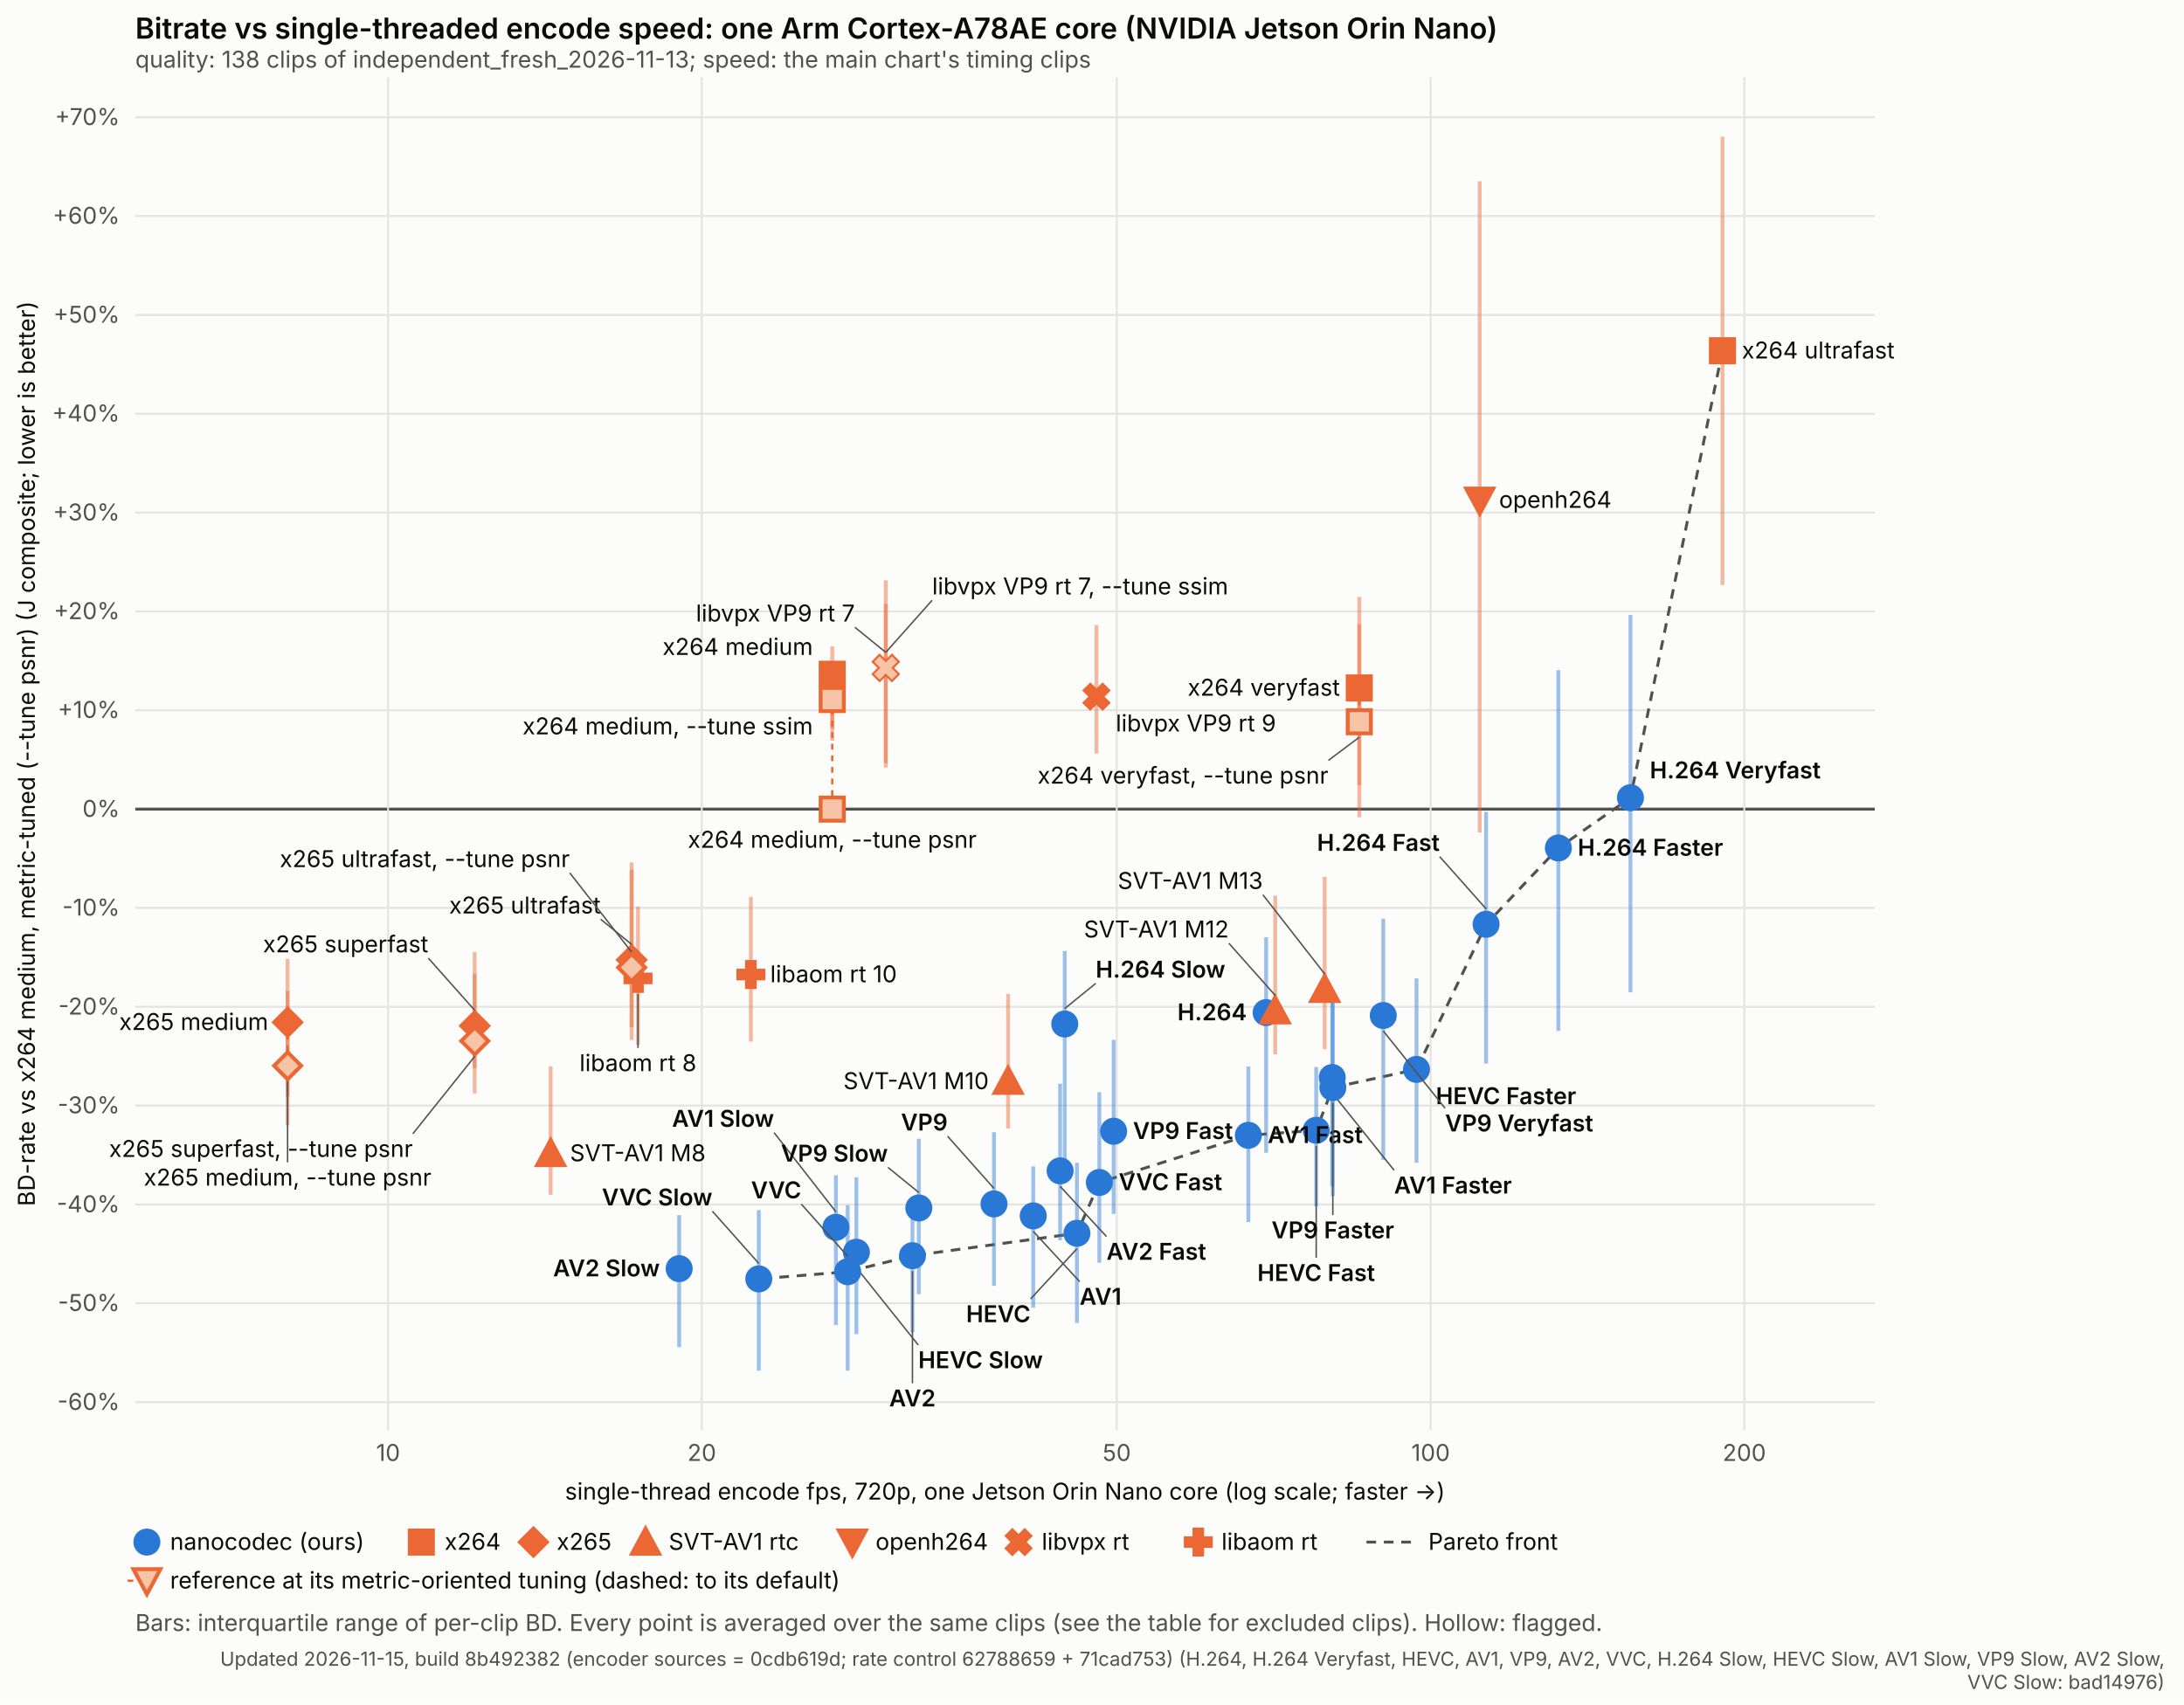
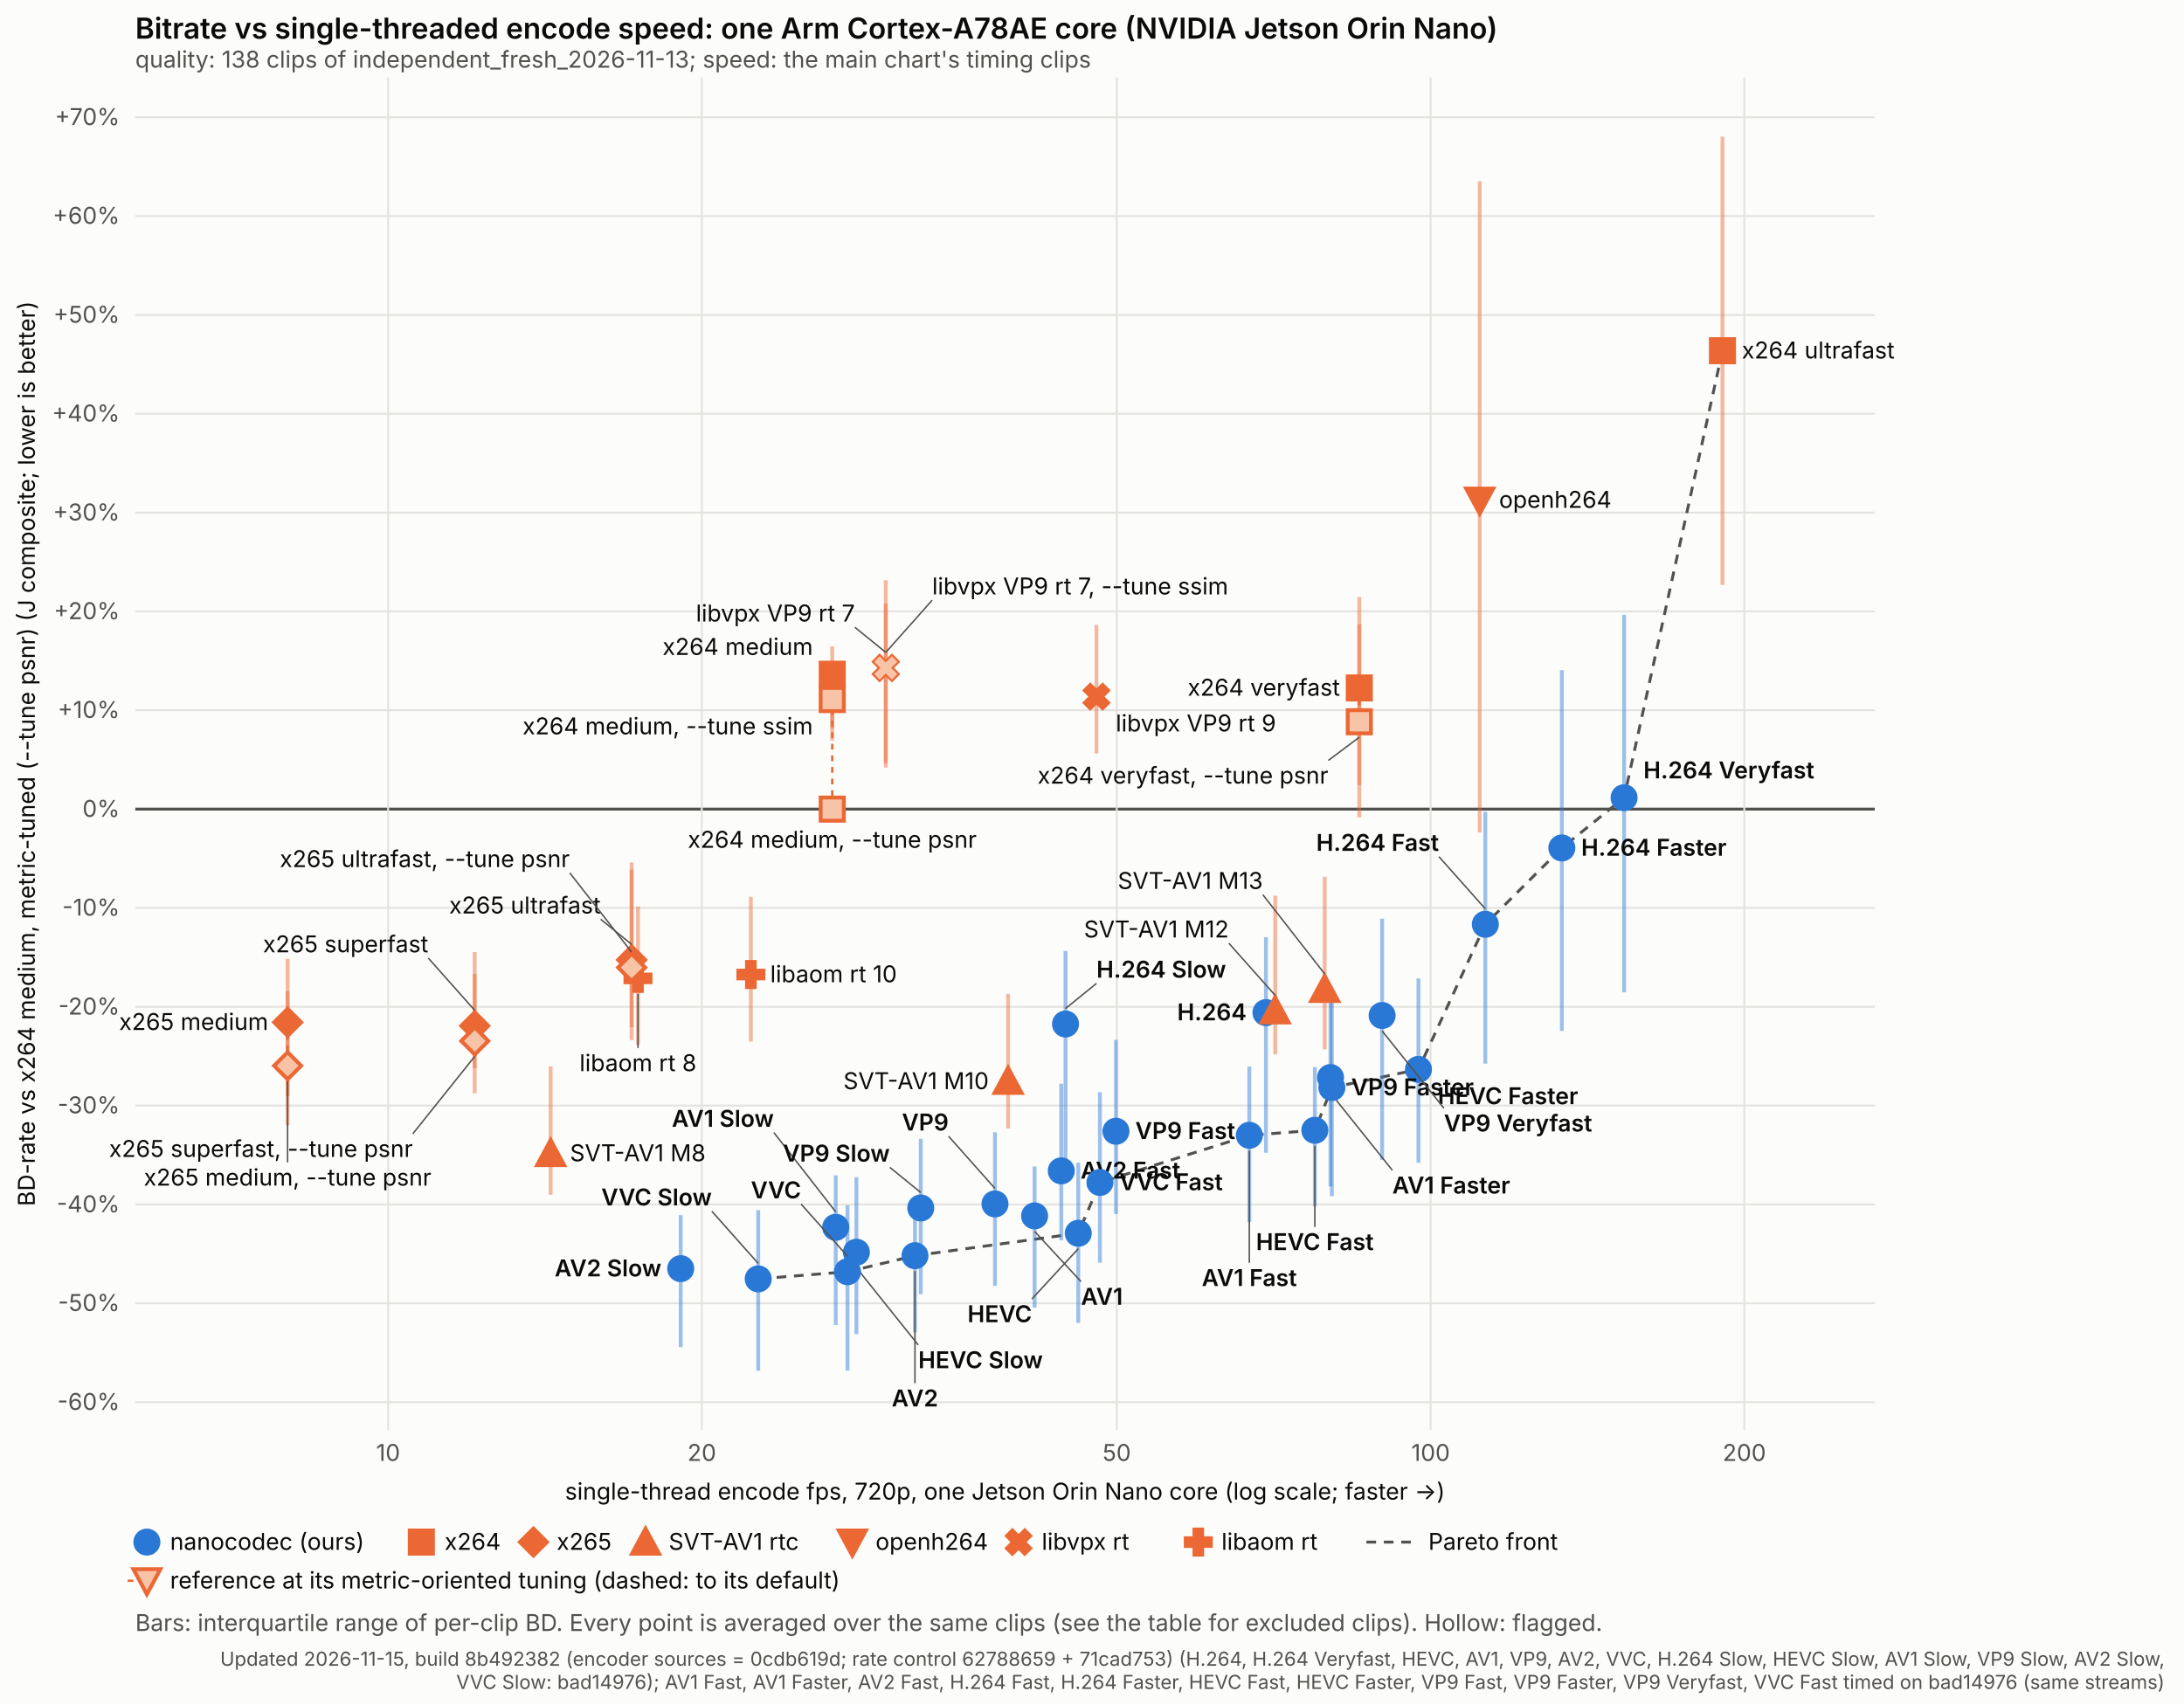
<svg xmlns="http://www.w3.org/2000/svg" viewBox="0 0 1130 882" width="1130" height="882" font-family="system-ui, -apple-system, Segoe UI, sans-serif" font-size="12">
  <rect width="1130" height="882" fill="#fcfcfb" />
  <text x="70" y="20" font-size="15" font-weight="600" fill="#0b0b0b">Bitrate vs single-threaded encode speed: one Arm Cortex-A78AE core (NVIDIA Jetson Orin Nano)</text>
  <text x="70" y="35" fill="#52514e">quality: 138 clips of independent_fresh_2026-11-13; speed: the main chart's timing clips</text>
  <line x1="70" x2="970" y1="725.6" y2="725.6" stroke="#e4e3df" stroke-width="1" />
  <text x="62" y="729.6" text-anchor="end" fill="#52514e">-60%</text>
  <line x1="70" x2="970" y1="674.4" y2="674.4" stroke="#e4e3df" stroke-width="1" />
  <text x="62" y="678.4" text-anchor="end" fill="#52514e">-50%</text>
  <line x1="70" x2="970" y1="623.3" y2="623.3" stroke="#e4e3df" stroke-width="1" />
  <text x="62" y="627.3" text-anchor="end" fill="#52514e">-40%</text>
  <line x1="70" x2="970" y1="572.1" y2="572.1" stroke="#e4e3df" stroke-width="1" />
  <text x="62" y="576.1" text-anchor="end" fill="#52514e">-30%</text>
  <line x1="70" x2="970" y1="521.0" y2="521.0" stroke="#e4e3df" stroke-width="1" />
  <text x="62" y="525.0" text-anchor="end" fill="#52514e">-20%</text>
  <line x1="70" x2="970" y1="469.8" y2="469.8" stroke="#e4e3df" stroke-width="1" />
  <text x="62" y="473.8" text-anchor="end" fill="#52514e">-10%</text>
  <line x1="70" x2="970" y1="418.7" y2="418.7" stroke="#52514e" stroke-width="1.5" />
  <text x="62" y="422.7" text-anchor="end" fill="#52514e">0%</text>
  <line x1="70" x2="970" y1="367.5" y2="367.5" stroke="#e4e3df" stroke-width="1" />
  <text x="62" y="371.5" text-anchor="end" fill="#52514e">+10%</text>
  <line x1="70" x2="970" y1="316.4" y2="316.4" stroke="#e4e3df" stroke-width="1" />
  <text x="62" y="320.4" text-anchor="end" fill="#52514e">+20%</text>
  <line x1="70" x2="970" y1="265.3" y2="265.3" stroke="#e4e3df" stroke-width="1" />
  <text x="62" y="269.3" text-anchor="end" fill="#52514e">+30%</text>
  <line x1="70" x2="970" y1="214.1" y2="214.1" stroke="#e4e3df" stroke-width="1" />
  <text x="62" y="218.1" text-anchor="end" fill="#52514e">+40%</text>
  <line x1="70" x2="970" y1="163.0" y2="163.0" stroke="#e4e3df" stroke-width="1" />
  <text x="62" y="167.0" text-anchor="end" fill="#52514e">+50%</text>
  <line x1="70" x2="970" y1="111.8" y2="111.8" stroke="#e4e3df" stroke-width="1" />
  <text x="62" y="115.8" text-anchor="end" fill="#52514e">+60%</text>
  <line x1="70" x2="970" y1="60.7" y2="60.7" stroke="#e4e3df" stroke-width="1" />
  <text x="62" y="64.7" text-anchor="end" fill="#52514e">+70%</text>
  <line x1="200.8" x2="200.8" y1="40" y2="740" stroke="#e4e3df" />
  <text x="200.8" y="756" text-anchor="middle" fill="#52514e">10</text>
  <line x1="363.1" x2="363.1" y1="40" y2="740" stroke="#e4e3df" />
  <text x="363.1" y="756" text-anchor="middle" fill="#52514e">20</text>
  <line x1="577.8" x2="577.8" y1="40" y2="740" stroke="#e4e3df" />
  <text x="577.8" y="756" text-anchor="middle" fill="#52514e">50</text>
  <line x1="740.2" x2="740.2" y1="40" y2="740" stroke="#e4e3df" />
  <text x="740.2" y="756" text-anchor="middle" fill="#52514e">100</text>
  <line x1="902.5" x2="902.5" y1="40" y2="740" stroke="#e4e3df" />
  <text x="902.5" y="756" text-anchor="middle" fill="#52514e">200</text>
  <text x="520.0" y="776" text-anchor="middle" fill="#0b0b0b">single-thread encode fps, 720p, one Jetson Orin Nano core (log scale; faster →)</text>
  <text transform="translate(18,390.0) rotate(-90)" text-anchor="middle" fill="#0b0b0b">BD-rate vs x264 medium, metric-tuned (--tune psnr) (J composite; lower is better)</text>
-   <polyline points="891.2,181.5 843.6,412.8 806.3,438.8 768.9,478.3 732.9,553.4 689.6,562.8 681.0,584.9 645.9,587.5 568.8,611.9 557.2,638.2 472.1,649.8 438.6,658.1 392.6,661.8" fill="none" stroke="#52514e" stroke-width="1.5" stroke-dasharray="5 4" />
+   <polyline points="891.2,181.5 840.3,412.8 808.1,438.8 768.5,478.3 733.9,553.4 689.1,562.8 680.3,584.9 646.4,587.5 569.1,611.9 557.9,638.2 473.4,649.8 438.5,658.1 392.3,661.8" fill="none" stroke="#52514e" stroke-width="1.5" stroke-dasharray="5 4" />
  <line x1="430.6" y1="348.9" x2="430.6" y2="418.7" stroke="#eb6834" stroke-width="1.2" stroke-dasharray="3 3" />
  <line x1="703.3" y1="356.0" x2="703.3" y2="373.5" stroke="#eb6834" stroke-width="1.2" stroke-dasharray="3 3" />
  <line x1="430.6" y1="348.9" x2="430.6" y2="362.0" stroke="#eb6834" stroke-width="1.2" stroke-dasharray="3 3" />
  <line x1="326.8" y1="496.7" x2="326.8" y2="500.7" stroke="#eb6834" stroke-width="1.2" stroke-dasharray="3 3" />
  <line x1="245.6" y1="530.8" x2="245.6" y2="538.7" stroke="#eb6834" stroke-width="1.2" stroke-dasharray="3 3" />
  <line x1="148.8" y1="529.0" x2="148.8" y2="551.5" stroke="#eb6834" stroke-width="1.2" stroke-dasharray="3 3" />
  <line x1="458.3" y1="345.6" x2="458.3" y2="345.6" stroke="#eb6834" stroke-width="1.2" stroke-dasharray="3 3" />
  <line x1="430.6" x2="430.6" y1="418.7" y2="418.7" stroke="#eb6834" stroke-opacity="0.45" stroke-width="2" />
  <line x1="430.6" x2="430.6" y1="377.1" y2="334.5" stroke="#eb6834" stroke-opacity="0.45" stroke-width="2" />
-   <line x1="550.9" x2="550.9" y1="601.3" y2="492.1" stroke="#2a78d6" stroke-opacity="0.45" stroke-width="2" />
-   <line x1="655.1" x2="655.1" y1="596.5" y2="485.0" stroke="#2a78d6" stroke-opacity="0.45" stroke-width="2" />
-   <line x1="768.9" x2="768.9" y1="550.4" y2="420.1" stroke="#2a78d6" stroke-opacity="0.45" stroke-width="2" />
-   <line x1="806.3" x2="806.3" y1="533.5" y2="346.8" stroke="#2a78d6" stroke-opacity="0.45" stroke-width="2" />
-   <line x1="843.6" x2="843.6" y1="513.5" y2="318.2" stroke="#2a78d6" stroke-opacity="0.45" stroke-width="2" />
+   <line x1="551.3" x2="551.3" y1="601.3" y2="492.1" stroke="#2a78d6" stroke-opacity="0.45" stroke-width="2" />
+   <line x1="655.0" x2="655.0" y1="596.5" y2="485.0" stroke="#2a78d6" stroke-opacity="0.45" stroke-width="2" />
+   <line x1="768.5" x2="768.5" y1="550.4" y2="420.1" stroke="#2a78d6" stroke-opacity="0.45" stroke-width="2" />
+   <line x1="808.1" x2="808.1" y1="533.5" y2="346.8" stroke="#2a78d6" stroke-opacity="0.45" stroke-width="2" />
+   <line x1="840.3" x2="840.3" y1="513.5" y2="318.2" stroke="#2a78d6" stroke-opacity="0.45" stroke-width="2" />
  <line x1="443.1" x2="443.1" y1="690.4" y2="609.2" stroke="#2a78d6" stroke-opacity="0.45" stroke-width="2" />
-   <line x1="557.2" x2="557.2" y1="684.6" y2="601.7" stroke="#2a78d6" stroke-opacity="0.45" stroke-width="2" />
-   <line x1="681.0" x2="681.0" y1="624.3" y2="552.2" stroke="#2a78d6" stroke-opacity="0.45" stroke-width="2" />
-   <line x1="732.9" x2="732.9" y1="601.7" y2="506.3" stroke="#2a78d6" stroke-opacity="0.45" stroke-width="2" />
-   <line x1="432.5" x2="432.5" y1="685.7" y2="608.2" stroke="#2a78d6" stroke-opacity="0.45" stroke-width="2" />
-   <line x1="534.6" x2="534.6" y1="676.7" y2="603.6" stroke="#2a78d6" stroke-opacity="0.45" stroke-width="2" />
-   <line x1="645.9" x2="645.9" y1="632.4" y2="551.9" stroke="#2a78d6" stroke-opacity="0.45" stroke-width="2" />
-   <line x1="689.3" x2="689.3" y1="613.9" y2="518.0" stroke="#2a78d6" stroke-opacity="0.45" stroke-width="2" />
-   <line x1="475.4" x2="475.4" y1="669.7" y2="589.3" stroke="#2a78d6" stroke-opacity="0.45" stroke-width="2" />
-   <line x1="514.3" x2="514.3" y1="665.4" y2="585.9" stroke="#2a78d6" stroke-opacity="0.45" stroke-width="2" />
-   <line x1="576.2" x2="576.2" y1="628.2" y2="538.1" stroke="#2a78d6" stroke-opacity="0.45" stroke-width="2" />
-   <line x1="689.6" x2="689.6" y1="619.0" y2="512.1" stroke="#2a78d6" stroke-opacity="0.45" stroke-width="2" />
-   <line x1="715.7" x2="715.7" y1="600.2" y2="475.4" stroke="#2a78d6" stroke-opacity="0.45" stroke-width="2" />
-   <line x1="351.4" x2="351.4" y1="697.1" y2="628.8" stroke="#2a78d6" stroke-opacity="0.45" stroke-width="2" />
-   <line x1="472.1" x2="472.1" y1="689.5" y2="619.2" stroke="#2a78d6" stroke-opacity="0.45" stroke-width="2" />
-   <line x1="548.5" x2="548.5" y1="641.8" y2="560.8" stroke="#2a78d6" stroke-opacity="0.45" stroke-width="2" />
-   <line x1="392.6" x2="392.6" y1="709.3" y2="626.2" stroke="#2a78d6" stroke-opacity="0.45" stroke-width="2" />
-   <line x1="438.6" x2="438.6" y1="709.3" y2="623.7" stroke="#2a78d6" stroke-opacity="0.45" stroke-width="2" />
-   <line x1="568.8" x2="568.8" y1="653.4" y2="565.2" stroke="#2a78d6" stroke-opacity="0.45" stroke-width="2" />
+   <line x1="557.9" x2="557.9" y1="684.6" y2="601.7" stroke="#2a78d6" stroke-opacity="0.45" stroke-width="2" />
+   <line x1="680.3" x2="680.3" y1="624.3" y2="552.2" stroke="#2a78d6" stroke-opacity="0.45" stroke-width="2" />
+   <line x1="733.9" x2="733.9" y1="601.7" y2="506.3" stroke="#2a78d6" stroke-opacity="0.45" stroke-width="2" />
+   <line x1="432.4" x2="432.4" y1="685.7" y2="608.2" stroke="#2a78d6" stroke-opacity="0.45" stroke-width="2" />
+   <line x1="535.3" x2="535.3" y1="676.7" y2="603.6" stroke="#2a78d6" stroke-opacity="0.45" stroke-width="2" />
+   <line x1="646.4" x2="646.4" y1="632.4" y2="551.9" stroke="#2a78d6" stroke-opacity="0.45" stroke-width="2" />
+   <line x1="688.4" x2="688.4" y1="613.9" y2="518.0" stroke="#2a78d6" stroke-opacity="0.45" stroke-width="2" />
+   <line x1="476.4" x2="476.4" y1="669.7" y2="589.3" stroke="#2a78d6" stroke-opacity="0.45" stroke-width="2" />
+   <line x1="514.8" x2="514.8" y1="665.4" y2="585.9" stroke="#2a78d6" stroke-opacity="0.45" stroke-width="2" />
+   <line x1="577.4" x2="577.4" y1="628.2" y2="538.1" stroke="#2a78d6" stroke-opacity="0.45" stroke-width="2" />
+   <line x1="689.1" x2="689.1" y1="619.0" y2="512.1" stroke="#2a78d6" stroke-opacity="0.45" stroke-width="2" />
+   <line x1="715.1" x2="715.1" y1="600.2" y2="475.4" stroke="#2a78d6" stroke-opacity="0.45" stroke-width="2" />
+   <line x1="352.2" x2="352.2" y1="697.1" y2="628.8" stroke="#2a78d6" stroke-opacity="0.45" stroke-width="2" />
+   <line x1="473.4" x2="473.4" y1="689.5" y2="619.2" stroke="#2a78d6" stroke-opacity="0.45" stroke-width="2" />
+   <line x1="549.1" x2="549.1" y1="641.8" y2="560.8" stroke="#2a78d6" stroke-opacity="0.45" stroke-width="2" />
+   <line x1="392.3" x2="392.3" y1="709.3" y2="626.2" stroke="#2a78d6" stroke-opacity="0.45" stroke-width="2" />
+   <line x1="438.5" x2="438.5" y1="709.3" y2="623.7" stroke="#2a78d6" stroke-opacity="0.45" stroke-width="2" />
+   <line x1="569.1" x2="569.1" y1="653.4" y2="565.2" stroke="#2a78d6" stroke-opacity="0.45" stroke-width="2" />
  <line x1="765.6" x2="765.6" y1="430.8" y2="93.8" stroke="#eb6834" stroke-opacity="0.45" stroke-width="2" />
  <line x1="891.2" x2="891.2" y1="302.7" y2="70.7" stroke="#eb6834" stroke-opacity="0.45" stroke-width="2" />
  <line x1="703.3" x2="703.3" y1="406.3" y2="308.9" stroke="#eb6834" stroke-opacity="0.45" stroke-width="2" />
  <line x1="326.8" x2="326.8" y1="531.6" y2="446.3" stroke="#eb6834" stroke-opacity="0.45" stroke-width="2" />
  <line x1="245.6" x2="245.6" y1="552.8" y2="492.7" stroke="#eb6834" stroke-opacity="0.45" stroke-width="2" />
  <line x1="148.8" x2="148.8" y1="567.3" y2="496.2" stroke="#eb6834" stroke-opacity="0.45" stroke-width="2" />
  <line x1="284.9" x2="284.9" y1="618.3" y2="551.8" stroke="#eb6834" stroke-opacity="0.45" stroke-width="2" />
  <line x1="521.6" x2="521.6" y1="584.0" y2="514.3" stroke="#eb6834" stroke-opacity="0.45" stroke-width="2" />
  <line x1="659.8" x2="659.8" y1="545.6" y2="463.5" stroke="#eb6834" stroke-opacity="0.45" stroke-width="2" />
  <line x1="685.4" x2="685.4" y1="543.0" y2="453.7" stroke="#eb6834" stroke-opacity="0.45" stroke-width="2" />
  <line x1="458.3" x2="458.3" y1="394.9" y2="300.3" stroke="#eb6834" stroke-opacity="0.45" stroke-width="2" />
  <line x1="567.3" x2="567.3" y1="389.9" y2="323.4" stroke="#eb6834" stroke-opacity="0.45" stroke-width="2" />
  <line x1="330.1" x2="330.1" y1="540.7" y2="469.1" stroke="#eb6834" stroke-opacity="0.45" stroke-width="2" />
  <line x1="388.5" x2="388.5" y1="539.0" y2="464.1" stroke="#eb6834" stroke-opacity="0.45" stroke-width="2" />
  <line x1="703.3" x2="703.3" y1="422.9" y2="323.0" stroke="#eb6834" stroke-opacity="0.45" stroke-width="2" />
  <line x1="430.6" x2="430.6" y1="383.3" y2="343.5" stroke="#eb6834" stroke-opacity="0.45" stroke-width="2" />
  <line x1="326.8" x2="326.8" y1="538.2" y2="450.0" stroke="#eb6834" stroke-opacity="0.45" stroke-width="2" />
  <line x1="245.6" x2="245.6" y1="565.8" y2="503.9" stroke="#eb6834" stroke-opacity="0.45" stroke-width="2" />
  <line x1="148.8" x2="148.8" y1="582.4" y2="512.8" stroke="#eb6834" stroke-opacity="0.45" stroke-width="2" />
  <line x1="458.3" x2="458.3" y1="397.2" y2="312.4" stroke="#eb6834" stroke-opacity="0.45" stroke-width="2" />
  <g>
    <rect x="424.6" y="412.7" width="12" height="12" fill="#f7c4a8" stroke="#eb6834" stroke-width="2" />
  </g>
  <text x="430.6" y="438.7" text-anchor="middle" fill="#0b0b0b">x264 medium, --tune psnr</text>
  <g>
    <rect x="424.6" y="342.9" width="12" height="12" fill="#eb6834" stroke="#eb6834" stroke-width="2" />
  </g>
  <text x="420.6" y="338.9" text-anchor="end" fill="#0b0b0b">x264 medium</text>
  <g>
-     <circle cx="550.9" cy="529.9" r="6" fill="#2a78d6" stroke="#2a78d6" stroke-width="2" />
-   </g>
-   <line x1="550.9" y1="521.9" x2="566.9" y2="508.9" stroke="#52514e" stroke-width="0.75" />
-   <text x="566.9" y="505.9" text-anchor="start" fill="#0b0b0b" font-weight="600">H.264 Slow</text>
-   <g>
-     <circle cx="655.1" cy="524.0" r="6" fill="#2a78d6" stroke="#2a78d6" stroke-width="2" />
-   </g>
-   <text x="645.1" y="528.0" text-anchor="end" fill="#0b0b0b" font-weight="600">H.264</text>
-   <g>
-     <circle cx="768.9" cy="478.3" r="6" fill="#2a78d6" stroke="#2a78d6" stroke-width="2" />
-   </g>
-   <line x1="768.9" y1="470.3" x2="744.9" y2="443.3" stroke="#52514e" stroke-width="0.75" />
-   <text x="744.9" y="440.3" text-anchor="end" fill="#0b0b0b" font-weight="600">H.264 Fast</text>
-   <g>
-     <circle cx="806.3" cy="438.8" r="6" fill="#2a78d6" stroke="#2a78d6" stroke-width="2" />
-   </g>
-   <text x="816.3" y="442.8" text-anchor="start" fill="#0b0b0b" font-weight="600">H.264 Faster</text>
-   <g>
-     <circle cx="843.6" cy="412.8" r="6" fill="#2a78d6" stroke="#2a78d6" stroke-width="2" />
-   </g>
-   <text x="853.6" y="402.8" text-anchor="start" fill="#0b0b0b" font-weight="600">H.264 Veryfast</text>
+     <circle cx="551.3" cy="529.9" r="6" fill="#2a78d6" stroke="#2a78d6" stroke-width="2" />
+   </g>
+   <line x1="551.3" y1="521.9" x2="567.3" y2="508.9" stroke="#52514e" stroke-width="0.75" />
+   <text x="567.3" y="505.9" text-anchor="start" fill="#0b0b0b" font-weight="600">H.264 Slow</text>
+   <g>
+     <circle cx="655.0" cy="524.0" r="6" fill="#2a78d6" stroke="#2a78d6" stroke-width="2" />
+   </g>
+   <text x="645.0" y="528.0" text-anchor="end" fill="#0b0b0b" font-weight="600">H.264</text>
+   <g>
+     <circle cx="768.5" cy="478.3" r="6" fill="#2a78d6" stroke="#2a78d6" stroke-width="2" />
+   </g>
+   <line x1="768.5" y1="470.3" x2="744.5" y2="443.3" stroke="#52514e" stroke-width="0.75" />
+   <text x="744.5" y="440.3" text-anchor="end" fill="#0b0b0b" font-weight="600">H.264 Fast</text>
+   <g>
+     <circle cx="808.1" cy="438.8" r="6" fill="#2a78d6" stroke="#2a78d6" stroke-width="2" />
+   </g>
+   <text x="818.1" y="442.8" text-anchor="start" fill="#0b0b0b" font-weight="600">H.264 Faster</text>
+   <g>
+     <circle cx="840.3" cy="412.8" r="6" fill="#2a78d6" stroke="#2a78d6" stroke-width="2" />
+   </g>
+   <text x="850.3" y="402.8" text-anchor="start" fill="#0b0b0b" font-weight="600">H.264 Veryfast</text>
  <g>
    <circle cx="443.1" cy="648.0" r="6" fill="#2a78d6" stroke="#2a78d6" stroke-width="2" />
  </g>
  <line x1="443.1" y1="656.0" x2="475.1" y2="696.0" stroke="#52514e" stroke-width="0.75" />
  <text x="475.1" y="708.0" text-anchor="start" fill="#0b0b0b" font-weight="600">HEVC Slow</text>
  <g>
-     <circle cx="557.2" cy="638.2" r="6" fill="#2a78d6" stroke="#2a78d6" stroke-width="2" />
-   </g>
-   <line x1="557.2" y1="646.2" x2="533.2" y2="672.2" stroke="#52514e" stroke-width="0.75" />
-   <text x="533.2" y="684.2" text-anchor="end" fill="#0b0b0b" font-weight="600">HEVC</text>
-   <g>
-     <circle cx="681.0" cy="584.9" r="6" fill="#2a78d6" stroke="#2a78d6" stroke-width="2" />
-   </g>
-   <line x1="681.0" y1="592.9" x2="681.0" y2="650.9" stroke="#52514e" stroke-width="0.75" />
-   <text x="681.0" y="662.9" text-anchor="middle" fill="#0b0b0b" font-weight="600">HEVC Fast</text>
-   <g>
-     <circle cx="732.9" cy="553.4" r="6" fill="#2a78d6" stroke="#2a78d6" stroke-width="2" />
-   </g>
-   <text x="742.9" y="571.4" text-anchor="start" fill="#0b0b0b" font-weight="600">HEVC Faster</text>
-   <g>
-     <circle cx="432.5" cy="635.1" r="6" fill="#2a78d6" stroke="#2a78d6" stroke-width="2" />
-   </g>
-   <line x1="432.5" y1="627.1" x2="400.5" y2="586.1" stroke="#52514e" stroke-width="0.75" />
-   <text x="400.5" y="583.1" text-anchor="end" fill="#0b0b0b" font-weight="600">AV1 Slow</text>
-   <g>
-     <circle cx="534.6" cy="629.2" r="6" fill="#2a78d6" stroke="#2a78d6" stroke-width="2" />
-   </g>
-   <line x1="534.6" y1="637.2" x2="558.6" y2="663.2" stroke="#52514e" stroke-width="0.75" />
-   <text x="558.6" y="675.2" text-anchor="start" fill="#0b0b0b" font-weight="600">AV1</text>
-   <g>
-     <circle cx="645.9" cy="587.5" r="6" fill="#2a78d6" stroke="#2a78d6" stroke-width="2" />
-   </g>
-   <text x="655.9" y="591.5" text-anchor="start" fill="#0b0b0b" font-weight="600">AV1 Fast</text>
-   <g>
-     <circle cx="689.3" cy="557.6" r="6" fill="#2a78d6" stroke="#2a78d6" stroke-width="2" />
-   </g>
-   <line x1="689.3" y1="565.6" x2="721.3" y2="605.6" stroke="#52514e" stroke-width="0.75" />
-   <text x="721.3" y="617.6" text-anchor="start" fill="#0b0b0b" font-weight="600">AV1 Faster</text>
-   <g>
-     <circle cx="475.4" cy="625.1" r="6" fill="#2a78d6" stroke="#2a78d6" stroke-width="2" />
-   </g>
-   <line x1="475.4" y1="617.1" x2="459.4" y2="604.1" stroke="#52514e" stroke-width="0.75" />
-   <text x="459.4" y="601.1" text-anchor="end" fill="#0b0b0b" font-weight="600">VP9 Slow</text>
-   <g>
-     <circle cx="514.3" cy="623.0" r="6" fill="#2a78d6" stroke="#2a78d6" stroke-width="2" />
-   </g>
-   <line x1="514.3" y1="615.0" x2="490.3" y2="588.0" stroke="#52514e" stroke-width="0.75" />
-   <text x="490.3" y="585.0" text-anchor="end" fill="#0b0b0b" font-weight="600">VP9</text>
-   <g>
-     <circle cx="576.2" cy="585.4" r="6" fill="#2a78d6" stroke="#2a78d6" stroke-width="2" />
-   </g>
-   <text x="586.2" y="589.4" text-anchor="start" fill="#0b0b0b" font-weight="600">VP9 Fast</text>
-   <g>
-     <circle cx="689.6" cy="562.8" r="6" fill="#2a78d6" stroke="#2a78d6" stroke-width="2" />
-   </g>
-   <line x1="689.6" y1="570.8" x2="689.6" y2="628.8" stroke="#52514e" stroke-width="0.75" />
-   <text x="689.6" y="640.8" text-anchor="middle" fill="#0b0b0b" font-weight="600">VP9 Faster</text>
-   <g>
-     <circle cx="715.7" cy="525.5" r="6" fill="#2a78d6" stroke="#2a78d6" stroke-width="2" />
-   </g>
-   <line x1="715.7" y1="533.5" x2="747.7" y2="573.5" stroke="#52514e" stroke-width="0.75" />
-   <text x="747.7" y="585.5" text-anchor="start" fill="#0b0b0b" font-weight="600">VP9 Veryfast</text>
-   <g>
-     <circle cx="351.4" cy="656.5" r="6" fill="#2a78d6" stroke="#2a78d6" stroke-width="2" />
-   </g>
-   <text x="341.4" y="660.5" text-anchor="end" fill="#0b0b0b" font-weight="600">AV2 Slow</text>
-   <g>
-     <circle cx="472.1" cy="649.8" r="6" fill="#2a78d6" stroke="#2a78d6" stroke-width="2" />
-   </g>
-   <line x1="472.1" y1="657.8" x2="472.1" y2="715.8" stroke="#52514e" stroke-width="0.75" />
-   <text x="472.1" y="727.8" text-anchor="middle" fill="#0b0b0b" font-weight="600">AV2</text>
-   <g>
-     <circle cx="548.5" cy="605.9" r="6" fill="#2a78d6" stroke="#2a78d6" stroke-width="2" />
-   </g>
-   <line x1="548.5" y1="613.9" x2="572.5" y2="639.9" stroke="#52514e" stroke-width="0.75" />
-   <text x="572.5" y="651.9" text-anchor="start" fill="#0b0b0b" font-weight="600">AV2 Fast</text>
-   <g>
-     <circle cx="392.6" cy="661.8" r="6" fill="#2a78d6" stroke="#2a78d6" stroke-width="2" />
-   </g>
-   <line x1="392.6" y1="653.8" x2="368.6" y2="626.8" stroke="#52514e" stroke-width="0.75" />
-   <text x="368.6" y="623.8" text-anchor="end" fill="#0b0b0b" font-weight="600">VVC Slow</text>
-   <g>
-     <circle cx="438.6" cy="658.1" r="6" fill="#2a78d6" stroke="#2a78d6" stroke-width="2" />
-   </g>
-   <line x1="438.6" y1="650.1" x2="414.6" y2="623.1" stroke="#52514e" stroke-width="0.75" />
-   <text x="414.6" y="620.1" text-anchor="end" fill="#0b0b0b" font-weight="600">VVC</text>
-   <g>
-     <circle cx="568.8" cy="611.9" r="6" fill="#2a78d6" stroke="#2a78d6" stroke-width="2" />
-   </g>
-   <text x="578.8" y="615.9" text-anchor="start" fill="#0b0b0b" font-weight="600">VVC Fast</text>
+     <circle cx="557.9" cy="638.2" r="6" fill="#2a78d6" stroke="#2a78d6" stroke-width="2" />
+   </g>
+   <line x1="557.9" y1="646.2" x2="533.9" y2="672.2" stroke="#52514e" stroke-width="0.75" />
+   <text x="533.9" y="684.2" text-anchor="end" fill="#0b0b0b" font-weight="600">HEVC</text>
+   <g>
+     <circle cx="680.3" cy="584.9" r="6" fill="#2a78d6" stroke="#2a78d6" stroke-width="2" />
+   </g>
+   <line x1="680.3" y1="592.9" x2="680.3" y2="634.9" stroke="#52514e" stroke-width="0.75" />
+   <text x="680.3" y="646.9" text-anchor="middle" fill="#0b0b0b" font-weight="600">HEVC Fast</text>
+   <g>
+     <circle cx="733.9" cy="553.4" r="6" fill="#2a78d6" stroke="#2a78d6" stroke-width="2" />
+   </g>
+   <text x="743.9" y="571.4" text-anchor="start" fill="#0b0b0b" font-weight="600">HEVC Faster</text>
+   <g>
+     <circle cx="432.4" cy="635.1" r="6" fill="#2a78d6" stroke="#2a78d6" stroke-width="2" />
+   </g>
+   <line x1="432.4" y1="627.1" x2="400.4" y2="586.1" stroke="#52514e" stroke-width="0.75" />
+   <text x="400.4" y="583.1" text-anchor="end" fill="#0b0b0b" font-weight="600">AV1 Slow</text>
+   <g>
+     <circle cx="535.3" cy="629.2" r="6" fill="#2a78d6" stroke="#2a78d6" stroke-width="2" />
+   </g>
+   <line x1="535.3" y1="637.2" x2="559.3" y2="663.2" stroke="#52514e" stroke-width="0.75" />
+   <text x="559.3" y="675.2" text-anchor="start" fill="#0b0b0b" font-weight="600">AV1</text>
+   <g>
+     <circle cx="646.4" cy="587.5" r="6" fill="#2a78d6" stroke="#2a78d6" stroke-width="2" />
+   </g>
+   <line x1="646.4" y1="595.5" x2="646.4" y2="653.5" stroke="#52514e" stroke-width="0.75" />
+   <text x="646.4" y="665.5" text-anchor="middle" fill="#0b0b0b" font-weight="600">AV1 Fast</text>
+   <g>
+     <circle cx="688.4" cy="557.6" r="6" fill="#2a78d6" stroke="#2a78d6" stroke-width="2" />
+   </g>
+   <line x1="688.4" y1="565.6" x2="720.4" y2="605.6" stroke="#52514e" stroke-width="0.75" />
+   <text x="720.4" y="617.6" text-anchor="start" fill="#0b0b0b" font-weight="600">AV1 Faster</text>
+   <g>
+     <circle cx="476.4" cy="625.1" r="6" fill="#2a78d6" stroke="#2a78d6" stroke-width="2" />
+   </g>
+   <line x1="476.4" y1="617.1" x2="460.4" y2="604.1" stroke="#52514e" stroke-width="0.75" />
+   <text x="460.4" y="601.1" text-anchor="end" fill="#0b0b0b" font-weight="600">VP9 Slow</text>
+   <g>
+     <circle cx="514.8" cy="623.0" r="6" fill="#2a78d6" stroke="#2a78d6" stroke-width="2" />
+   </g>
+   <line x1="514.8" y1="615.0" x2="490.8" y2="588.0" stroke="#52514e" stroke-width="0.75" />
+   <text x="490.8" y="585.0" text-anchor="end" fill="#0b0b0b" font-weight="600">VP9</text>
+   <g>
+     <circle cx="577.4" cy="585.4" r="6" fill="#2a78d6" stroke="#2a78d6" stroke-width="2" />
+   </g>
+   <text x="587.4" y="589.4" text-anchor="start" fill="#0b0b0b" font-weight="600">VP9 Fast</text>
+   <g>
+     <circle cx="689.1" cy="562.8" r="6" fill="#2a78d6" stroke="#2a78d6" stroke-width="2" />
+   </g>
+   <text x="699.1" y="566.8" text-anchor="start" fill="#0b0b0b" font-weight="600">VP9 Faster</text>
+   <g>
+     <circle cx="715.1" cy="525.5" r="6" fill="#2a78d6" stroke="#2a78d6" stroke-width="2" />
+   </g>
+   <line x1="715.1" y1="533.5" x2="747.1" y2="573.5" stroke="#52514e" stroke-width="0.75" />
+   <text x="747.1" y="585.5" text-anchor="start" fill="#0b0b0b" font-weight="600">VP9 Veryfast</text>
+   <g>
+     <circle cx="352.2" cy="656.5" r="6" fill="#2a78d6" stroke="#2a78d6" stroke-width="2" />
+   </g>
+   <text x="342.2" y="660.5" text-anchor="end" fill="#0b0b0b" font-weight="600">AV2 Slow</text>
+   <g>
+     <circle cx="473.4" cy="649.8" r="6" fill="#2a78d6" stroke="#2a78d6" stroke-width="2" />
+   </g>
+   <line x1="473.4" y1="657.8" x2="473.4" y2="715.8" stroke="#52514e" stroke-width="0.75" />
+   <text x="473.4" y="727.8" text-anchor="middle" fill="#0b0b0b" font-weight="600">AV2</text>
+   <g>
+     <circle cx="549.1" cy="605.9" r="6" fill="#2a78d6" stroke="#2a78d6" stroke-width="2" />
+   </g>
+   <text x="559.1" y="609.9" text-anchor="start" fill="#0b0b0b" font-weight="600">AV2 Fast</text>
+   <g>
+     <circle cx="392.3" cy="661.8" r="6" fill="#2a78d6" stroke="#2a78d6" stroke-width="2" />
+   </g>
+   <line x1="392.3" y1="653.8" x2="368.3" y2="626.8" stroke="#52514e" stroke-width="0.75" />
+   <text x="368.3" y="623.8" text-anchor="end" fill="#0b0b0b" font-weight="600">VVC Slow</text>
+   <g>
+     <circle cx="438.5" cy="658.1" r="6" fill="#2a78d6" stroke="#2a78d6" stroke-width="2" />
+   </g>
+   <line x1="438.5" y1="650.1" x2="414.5" y2="623.1" stroke="#52514e" stroke-width="0.75" />
+   <text x="414.5" y="620.1" text-anchor="end" fill="#0b0b0b" font-weight="600">VVC</text>
+   <g>
+     <circle cx="569.1" cy="611.9" r="6" fill="#2a78d6" stroke="#2a78d6" stroke-width="2" />
+   </g>
+   <text x="579.1" y="615.9" text-anchor="start" fill="#0b0b0b" font-weight="600">VVC Fast</text>
  <g>
    <polygon points="765.601,265.834 772.601,252.834 758.601,252.834" fill="#eb6834" stroke="#eb6834" stroke-width="2" />
  </g>
  <text x="775.6" y="262.8" text-anchor="start" fill="#0b0b0b">openh264</text>
  <g>
    <rect x="885.2" y="175.5" width="12" height="12" fill="#eb6834" stroke="#eb6834" stroke-width="2" />
  </g>
  <text x="901.2" y="185.5" text-anchor="start" fill="#0b0b0b">x264 ultrafast</text>
  <g>
    <rect x="697.3" y="350.0" width="12" height="12" fill="#eb6834" stroke="#eb6834" stroke-width="2" />
  </g>
  <text x="693.3" y="360.0" text-anchor="end" fill="#0b0b0b">x264 veryfast</text>
  <g>
    <polygon points="326.811,489.721 333.811,496.721 326.811,503.721 319.811,496.721" fill="#eb6834" stroke="#eb6834" stroke-width="2" />
  </g>
  <line x1="326.8" y1="488.7" x2="310.8" y2="475.7" stroke="#52514e" stroke-width="0.75" />
  <text x="310.8" y="472.7" text-anchor="end" fill="#0b0b0b">x265 ultrafast</text>
  <g>
    <polygon points="245.647,523.842 252.647,530.842 245.647,537.842 238.647,530.842" fill="#eb6834" stroke="#eb6834" stroke-width="2" />
  </g>
  <line x1="245.6" y1="522.8" x2="221.6" y2="495.8" stroke="#52514e" stroke-width="0.75" />
  <text x="221.6" y="492.8" text-anchor="end" fill="#0b0b0b">x265 superfast</text>
  <g>
    <polygon points="148.821,522.02 155.821,529.02 148.821,536.02 141.821,529.02" fill="#eb6834" stroke="#eb6834" stroke-width="2" />
  </g>
  <text x="138.8" y="533.0" text-anchor="end" fill="#0b0b0b">x265 medium</text>
  <g>
    <polygon points="284.896,589.934 291.896,602.934 277.896,602.934" fill="#eb6834" stroke="#eb6834" stroke-width="2" />
  </g>
  <text x="294.9" y="600.9" text-anchor="start" fill="#0b0b0b">SVT-AV1 M8</text>
  <g>
    <polygon points="521.574,552.564 528.574,565.564 514.574,565.564" fill="#eb6834" stroke="#eb6834" stroke-width="2" />
  </g>
  <text x="511.6" y="563.6" text-anchor="end" fill="#0b0b0b">SVT-AV1 M10</text>
  <g>
    <polygon points="659.751,516.108 666.751,529.108 652.751,529.108" fill="#eb6834" stroke="#eb6834" stroke-width="2" />
  </g>
  <line x1="659.8" y1="515.1" x2="635.8" y2="488.1" stroke="#52514e" stroke-width="0.75" />
  <text x="635.8" y="485.1" text-anchor="end" fill="#0b0b0b">SVT-AV1 M12</text>
  <g>
    <polygon points="685.389,505.01 692.389,518.01 678.389,518.01" fill="#eb6834" stroke="#eb6834" stroke-width="2" />
  </g>
  <line x1="685.4" y1="504.0" x2="653.4" y2="463.0" stroke="#52514e" stroke-width="0.75" />
  <text x="653.4" y="460.0" text-anchor="end" fill="#0b0b0b">SVT-AV1 M13</text>
  <g>
    <polygon points="461.5,338.9 465.0,342.4 461.8,345.6 465.0,348.8 461.5,352.3 458.3,349.1 455.1,352.3 451.6,348.8 454.8,345.6 451.6,342.4 455.1,338.9 458.3,342.1" fill="#eb6834" stroke="#eb6834" stroke-width="1" />
  </g>
  <line x1="458.3" y1="337.6" x2="442.3" y2="324.6" stroke="#52514e" stroke-width="0.75" />
  <text x="442.3" y="321.6" text-anchor="end" fill="#0b0b0b">libvpx VP9 rt 7</text>
  <g>
    <polygon points="570.5,353.8 574.0,357.3 570.8,360.5 574.0,363.7 570.5,367.2 567.3,364.0 564.1,367.2 560.6,363.7 563.8,360.5 560.6,357.3 564.1,353.8 567.3,356.9" fill="#eb6834" stroke="#eb6834" stroke-width="1" />
  </g>
  <text x="577.3" y="378.5" text-anchor="start" fill="#0b0b0b">libvpx VP9 rt 9</text>
  <g>
    <polygon points="327.6,499.3 332.6,499.3 332.6,503.8 337.1,503.8 337.1,508.8 332.6,508.8 332.6,513.3 327.6,513.3 327.6,508.8 323.1,508.8 323.1,503.8 327.6,503.8" fill="#eb6834" stroke="#eb6834" stroke-width="1" />
  </g>
  <line x1="330.1" y1="514.3" x2="330.1" y2="542.3" stroke="#52514e" stroke-width="0.75" />
  <text x="330.1" y="554.3" text-anchor="middle" fill="#0b0b0b">libaom rt 8</text>
  <g>
    <polygon points="386.0,497.3 391.0,497.3 391.0,501.8 395.5,501.8 395.5,506.8 391.0,506.8 391.0,511.3 386.0,511.3 386.0,506.8 381.5,506.8 381.5,501.8 386.0,501.8" fill="#eb6834" stroke="#eb6834" stroke-width="1" />
  </g>
  <text x="398.5" y="508.3" text-anchor="start" fill="#0b0b0b">libaom rt 10</text>
  <g>
    <rect x="697.3" y="367.5" width="12" height="12" fill="#f7c4a8" stroke="#eb6834" stroke-width="2" />
  </g>
  <line x1="703.3" y1="381.5" x2="687.3" y2="393.5" stroke="#52514e" stroke-width="0.75" />
  <text x="687.3" y="405.5" text-anchor="end" fill="#0b0b0b">x264 veryfast, --tune psnr</text>
  <g>
    <rect x="424.6" y="356.0" width="12" height="12" fill="#f7c4a8" stroke="#eb6834" stroke-width="2" />
  </g>
  <text x="420.6" y="380.0" text-anchor="end" fill="#0b0b0b">x264 medium, --tune ssim</text>
  <g>
    <polygon points="326.811,493.658 333.811,500.658 326.811,507.658 319.811,500.658" fill="#f7c4a8" stroke="#eb6834" stroke-width="2" />
  </g>
  <line x1="326.8" y1="492.7" x2="294.8" y2="451.7" stroke="#52514e" stroke-width="0.75" />
  <text x="294.8" y="448.7" text-anchor="end" fill="#0b0b0b">x265 ultrafast, --tune psnr</text>
  <g>
    <polygon points="245.647,531.683 252.647,538.683 245.647,545.683 238.647,538.683" fill="#f7c4a8" stroke="#eb6834" stroke-width="2" />
  </g>
  <line x1="245.6" y1="546.7" x2="213.6" y2="586.7" stroke="#52514e" stroke-width="0.75" />
  <text x="213.6" y="598.7" text-anchor="end" fill="#0b0b0b">x265 superfast, --tune psnr</text>
  <g>
    <polygon points="148.821,544.509 155.821,551.509 148.821,558.509 141.821,551.509" fill="#f7c4a8" stroke="#eb6834" stroke-width="2" />
  </g>
  <line x1="148.8" y1="559.5" x2="148.8" y2="601.5" stroke="#52514e" stroke-width="0.75" />
  <text x="148.8" y="613.5" text-anchor="middle" fill="#0b0b0b">x265 medium, --tune psnr</text>
  <g>
    <polygon points="461.5,338.9 465.0,342.5 461.8,345.6 465.0,348.8 461.5,352.4 458.3,349.2 455.1,352.4 451.6,348.8 454.8,345.6 451.6,342.5 455.1,338.9 458.3,342.1" fill="#f7c4a8" stroke="#eb6834" stroke-width="1" />
  </g>
  <line x1="458.3" y1="337.6" x2="482.3" y2="310.6" stroke="#52514e" stroke-width="0.75" />
  <text x="482.3" y="307.6" text-anchor="start" fill="#0b0b0b">libvpx VP9 rt 7, --tune ssim</text>
  <circle cx="76.0" cy="798.0" r="6" fill="#2a78d6" stroke="#2a78d6" stroke-width="2" />
  <text x="88" y="802" fill="#0b0b0b">nanocodec (ours)</text>
  <rect x="212.0" y="792.0" width="12" height="12" fill="#eb6834" stroke="#eb6834" stroke-width="2" />
  <text x="230" y="802" fill="#0b0b0b">x264</text>
  <polygon points="276,791 283,798 276,805 269,798" fill="#eb6834" stroke="#eb6834" stroke-width="2" />
  <text x="288" y="802" fill="#0b0b0b">x265</text>
  <polygon points="334,791 341,804 327,804" fill="#eb6834" stroke="#eb6834" stroke-width="2" />
  <text x="346" y="802" fill="#0b0b0b">SVT-AV1 rtc</text>
  <polygon points="441,805 448,792 434,792" fill="#eb6834" stroke="#eb6834" stroke-width="2" />
  <text x="453" y="802" fill="#0b0b0b">openh264</text>
  <polygon points="530.2,791.3 533.7,794.8 530.5,798.0 533.7,801.2 530.2,804.7 527.0,801.5 523.8,804.7 520.3,801.2 523.5,798.0 520.3,794.8 523.8,791.3 527.0,794.5" fill="#eb6834" stroke="#eb6834" stroke-width="1" />
  <text x="539" y="802" fill="#0b0b0b">libvpx rt</text>
  <polygon points="617.5,791.0 622.5,791.0 622.5,795.5 627.0,795.5 627.0,800.5 622.5,800.5 622.5,805.0 617.5,805.0 617.5,800.5 613.0,800.5 613.0,795.5 617.5,795.5" fill="#eb6834" stroke="#eb6834" stroke-width="1" />
  <text x="632" y="802" fill="#0b0b0b">libaom rt</text>
  <line x1="707" x2="733" y1="798" y2="798" stroke="#52514e" stroke-width="1.5" stroke-dasharray="5 4" />
  <text x="739" y="802" fill="#0b0b0b">Pareto front</text>
  <line x1="66" x2="76" y1="818" y2="818" stroke="#eb6834" stroke-width="1.2" stroke-dasharray="3 3" />
  <polygon points="76,825 83,812 69,812" fill="#f7c4a8" stroke="#eb6834" stroke-width="2" />
  <text x="88" y="822" fill="#0b0b0b">reference at its metric-oriented tuning (dashed: to its default)</text>
  <text x="70" y="844" fill="#52514e">Bars: interquartile range of per-clip BD. Every point is averaged over the same clips (see the table for excluded clips). Hollow: flagged.</text>
  <text x="1120" y="862" font-size="10" text-anchor="end" fill="#52514e">Updated 2026-11-15, build 8b492382 (encoder sources = 0cdb619d; rate control 62788659 + 71cad753) (H.264, H.264 Veryfast, HEVC, AV1, VP9, AV2, VVC, H.264 Slow, HEVC Slow, AV1 Slow, VP9 Slow, AV2 Slow,</text>
-   <text x="1120" y="874" font-size="10" text-anchor="end" fill="#52514e">VVC Slow: bad14976)</text>
+   <text x="1120" y="874" font-size="10" text-anchor="end" fill="#52514e">VVC Slow: bad14976); AV1 Fast, AV1 Faster, AV2 Fast, H.264 Fast, H.264 Faster, HEVC Fast, HEVC Faster, VP9 Fast, VP9 Faster, VP9 Veryfast, VVC Fast timed on bad14976 (same streams)</text>
</svg>
